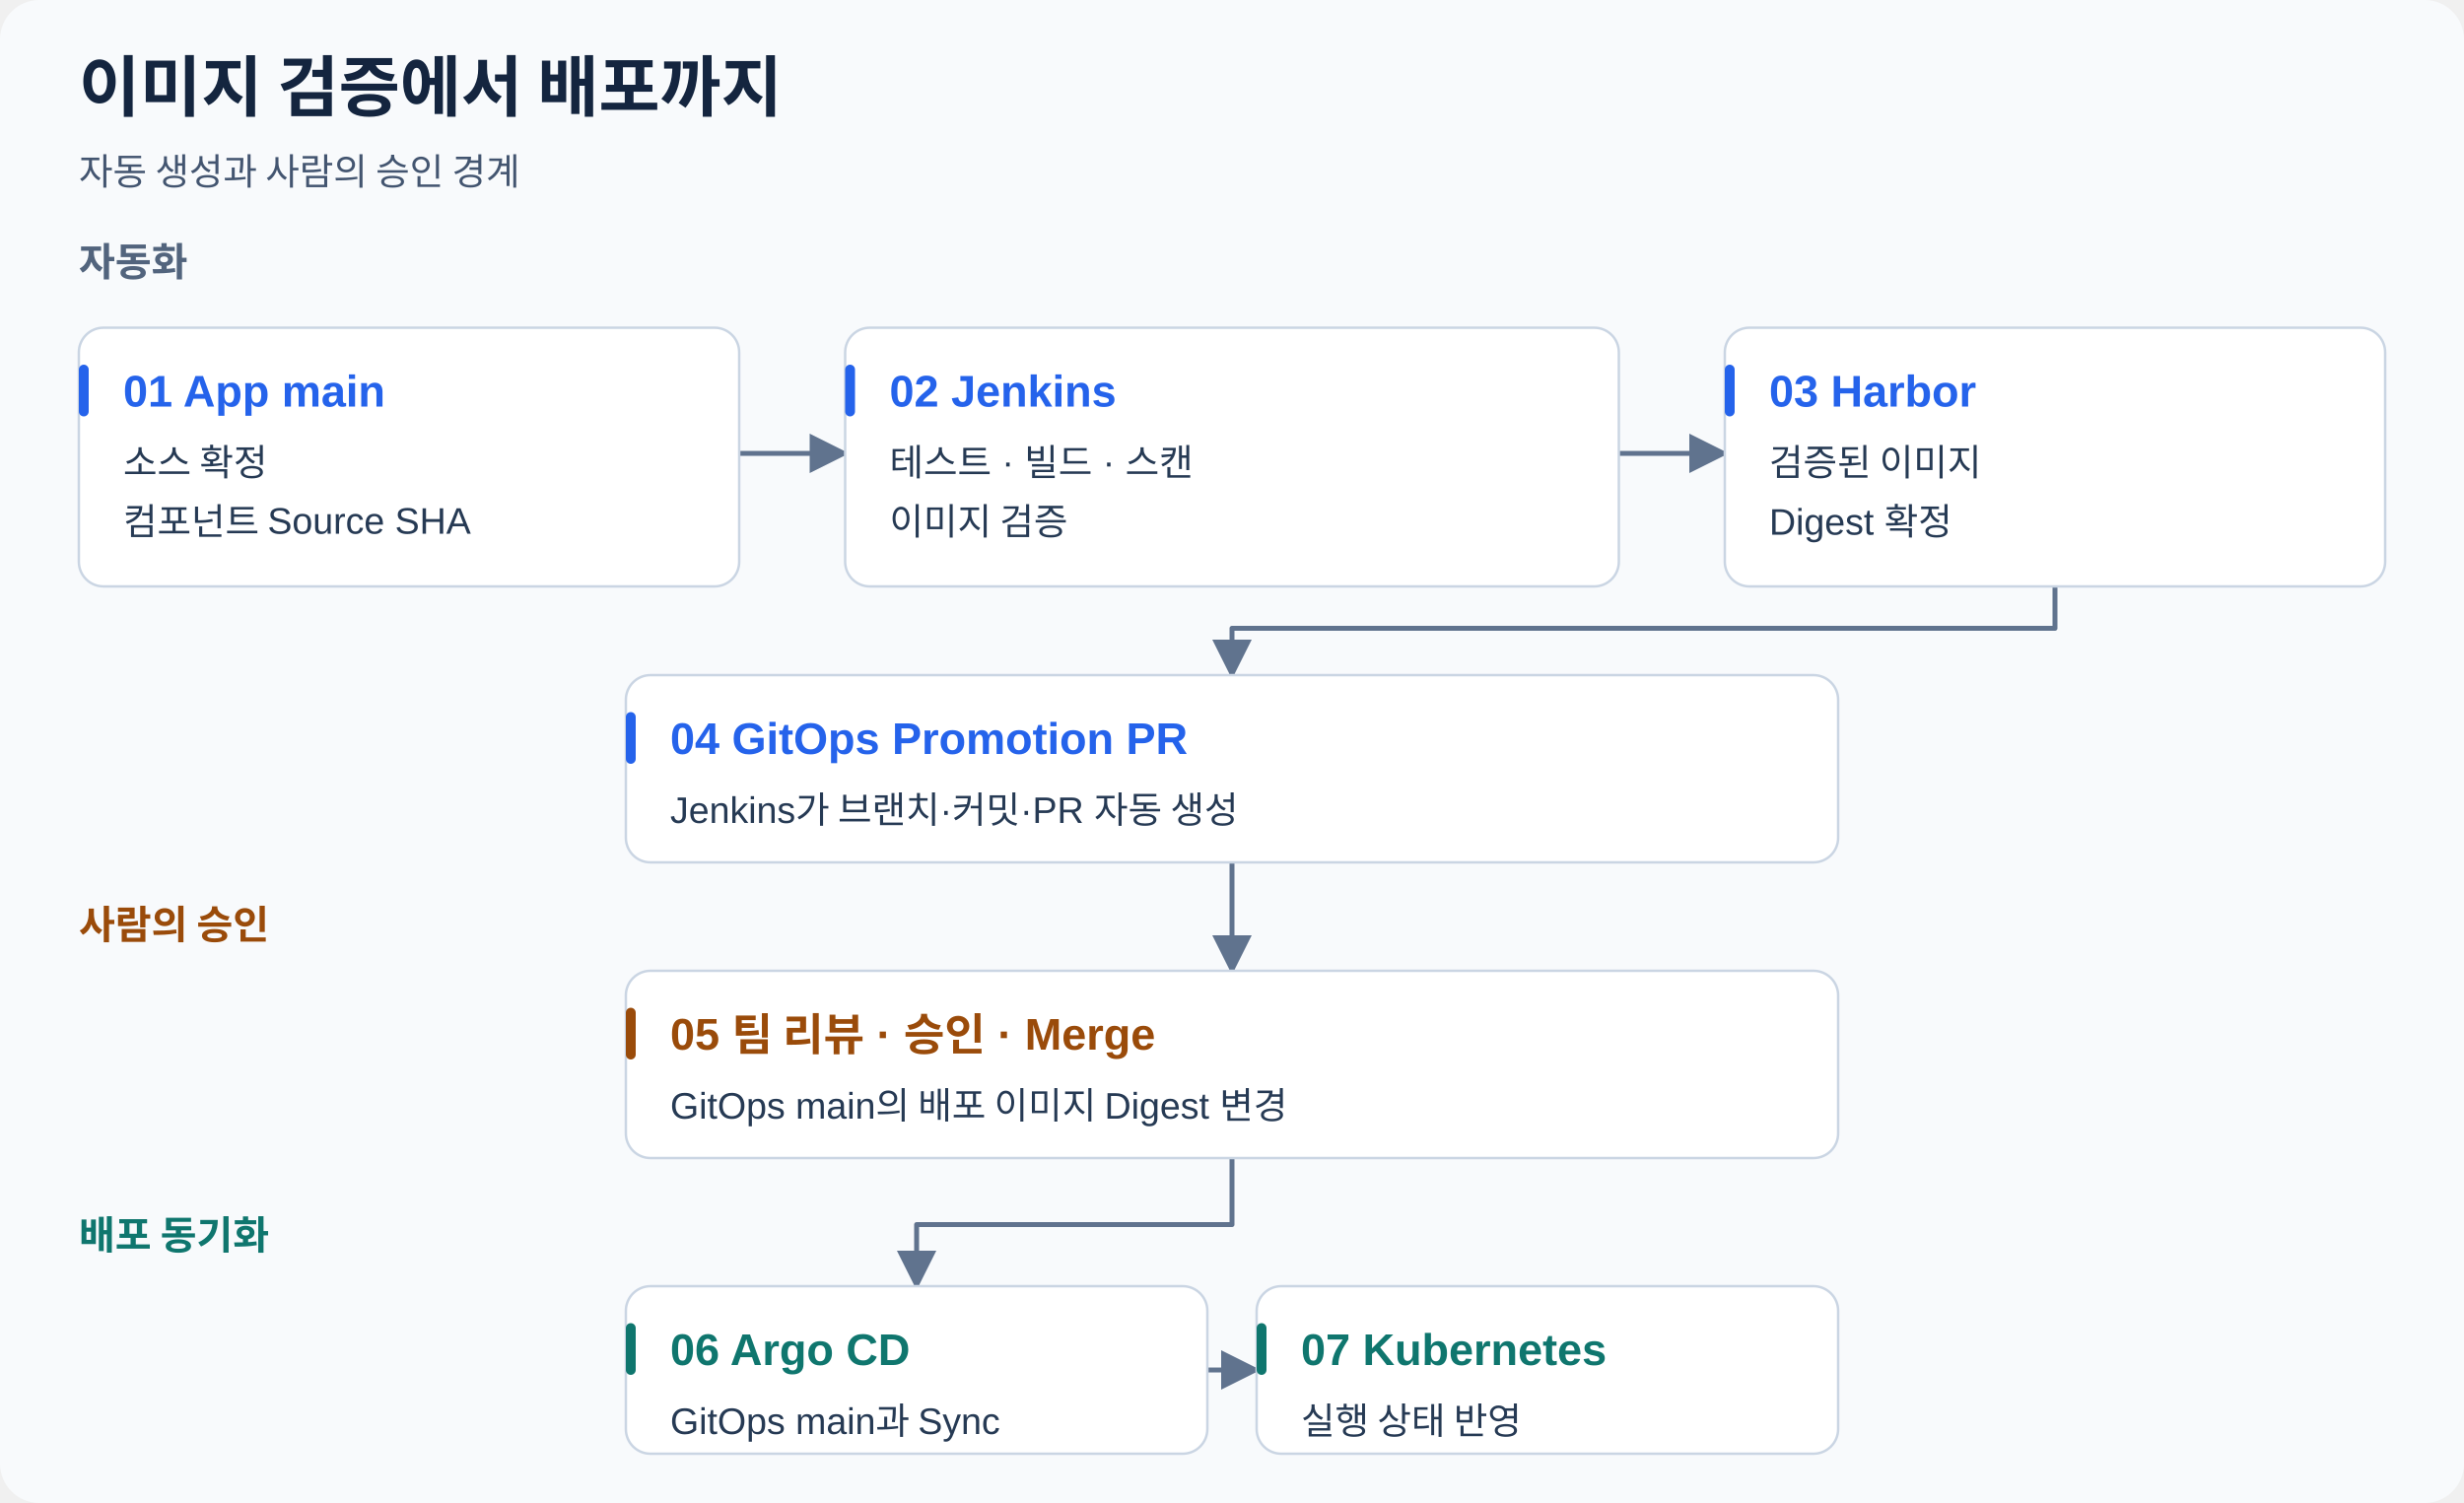
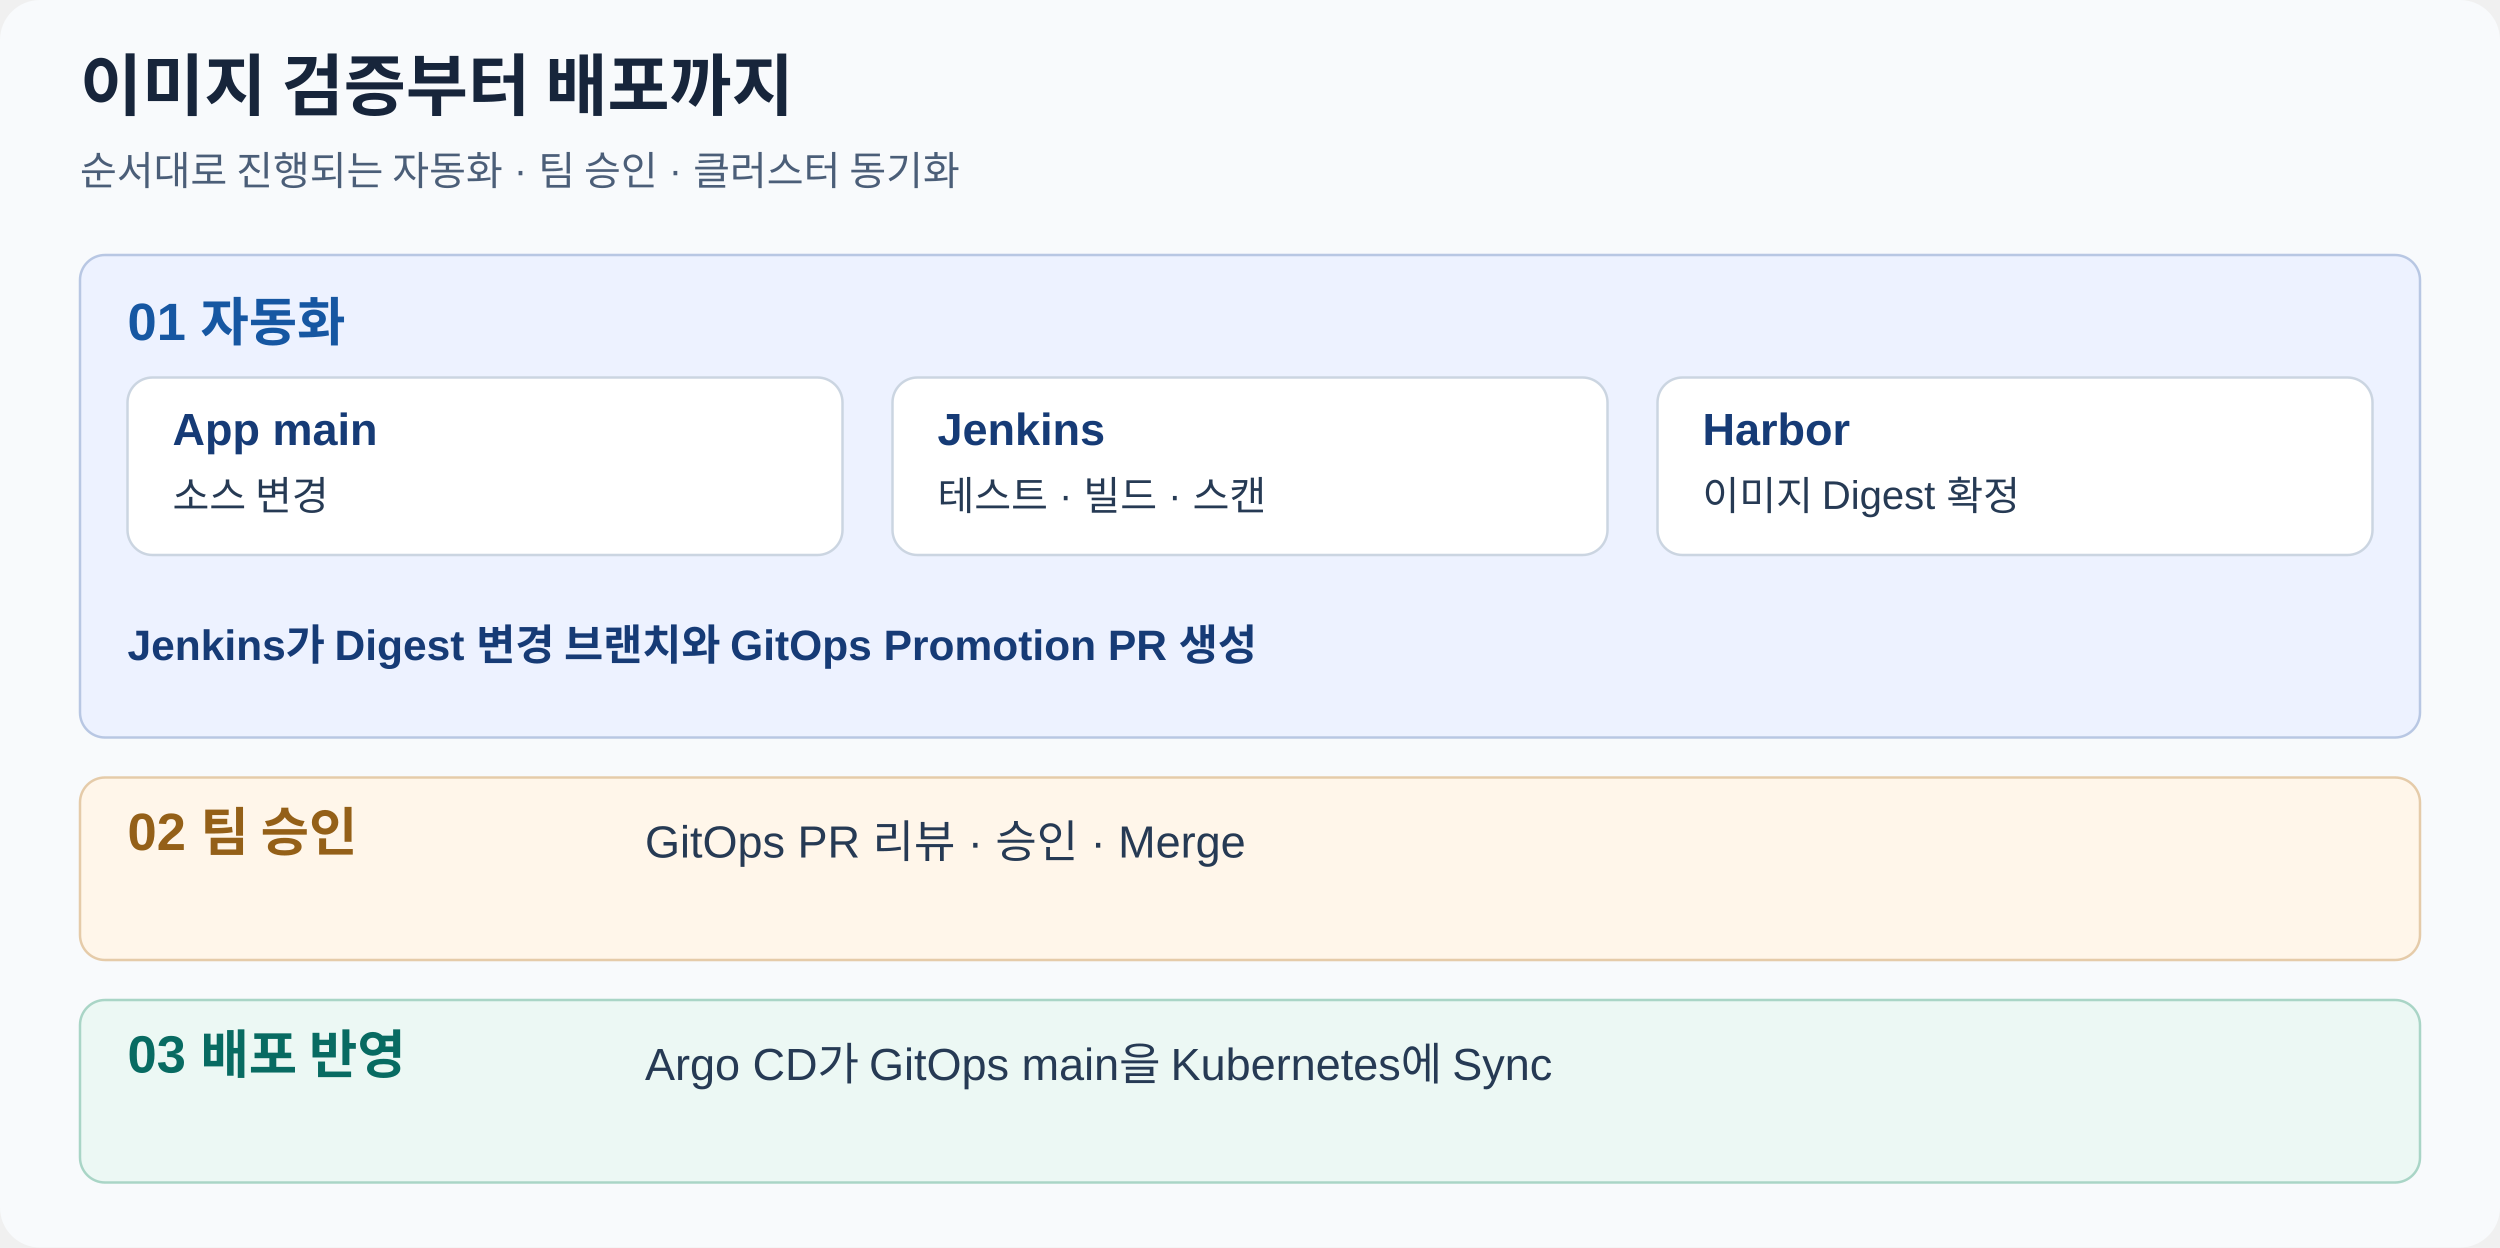
- <svg xmlns="http://www.w3.org/2000/svg" width="1000" height="610" viewBox="0 0 1000 610" role="img" aria-labelledby="title desc">
-   <defs>
-     <marker id="arrow" viewBox="0 0 10 10" refX="9" refY="5" markerWidth="8" markerHeight="8" orient="auto-start-reverse">
-       <path d="M 0 0 L 10 5 L 0 10 z" fill="#60738e" />
-     </marker>
-   </defs>
-   <rect width="1000" height="610" rx="16" fill="#f8fafc" />
-   <text x="32" y="45" font-family="Arial,'Noto Sans CJK KR','Malgun Gothic',sans-serif" font-size="27" font-weight="700" fill="#14253f">이미지 검증에서 배포까지</text>
-   <text x="32" y="75" font-family="Arial,'Noto Sans CJK KR','Malgun Gothic',sans-serif" font-size="15" font-weight="400" fill="#435570">자동 생성과 사람의 승인 경계</text>
-   <path d="M 300 184 H 343" fill="none" stroke="#60738e" stroke-width="2" stroke-linejoin="round" stroke-linecap="round" marker-end="url(#arrow)" />
-   <path d="M 657 184 H 700" fill="none" stroke="#60738e" stroke-width="2" stroke-linejoin="round" stroke-linecap="round" marker-end="url(#arrow)" />
-   <path d="M 834 238 V 255 H 500 V 274" fill="none" stroke="#60738e" stroke-width="2" stroke-linejoin="round" stroke-linecap="round" marker-end="url(#arrow)" />
-   <path d="M 500 350 V 394" fill="none" stroke="#60738e" stroke-width="2" stroke-linejoin="round" stroke-linecap="round" marker-end="url(#arrow)" />
-   <path d="M 500 470 V 497 H 372 V 522" fill="none" stroke="#60738e" stroke-width="2" stroke-linejoin="round" stroke-linecap="round" marker-end="url(#arrow)" />
-   <path d="M 490 556 H 510" fill="none" stroke="#60738e" stroke-width="2" stroke-linejoin="round" stroke-linecap="round" marker-end="url(#arrow)" />
-   <text x="32" y="112" font-family="Arial,'Noto Sans CJK KR','Malgun Gothic',sans-serif" font-size="16" font-weight="700" fill="#52647d">자동화</text>
-   <rect x="32" y="133" width="268" height="105" rx="10" fill="#ffffff" stroke="#cad5e3" />
-   <rect x="32" y="148" width="4" height="21" rx="2" fill="#2563eb" />
-   <text x="50" y="165" font-family="Arial,'Noto Sans CJK KR','Malgun Gothic',sans-serif" font-size="18" font-weight="700" fill="#2563eb">01 App main</text>
-   <text x="50" y="193" font-family="Arial,'Noto Sans CJK KR','Malgun Gothic',sans-serif" font-size="15" font-weight="400" fill="#263a54">소스 확정</text>
-   <text x="50" y="217" font-family="Arial,'Noto Sans CJK KR','Malgun Gothic',sans-serif" font-size="15" font-weight="400" fill="#263a54">컴포넌트 Source SHA</text>
-   <rect x="343" y="133" width="314" height="105" rx="10" fill="#ffffff" stroke="#cad5e3" />
-   <rect x="343" y="148" width="4" height="21" rx="2" fill="#2563eb" />
-   <text x="361" y="165" font-family="Arial,'Noto Sans CJK KR','Malgun Gothic',sans-serif" font-size="18" font-weight="700" fill="#2563eb">02 Jenkins</text>
-   <text x="361" y="193" font-family="Arial,'Noto Sans CJK KR','Malgun Gothic',sans-serif" font-size="15" font-weight="400" fill="#263a54">테스트 · 빌드 · 스캔</text>
-   <text x="361" y="217" font-family="Arial,'Noto Sans CJK KR','Malgun Gothic',sans-serif" font-size="15" font-weight="400" fill="#263a54">이미지 검증</text>
-   <rect x="700" y="133" width="268" height="105" rx="10" fill="#ffffff" stroke="#cad5e3" />
-   <rect x="700" y="148" width="4" height="21" rx="2" fill="#2563eb" />
-   <text x="718" y="165" font-family="Arial,'Noto Sans CJK KR','Malgun Gothic',sans-serif" font-size="18" font-weight="700" fill="#2563eb">03 Harbor</text>
-   <text x="718" y="193" font-family="Arial,'Noto Sans CJK KR','Malgun Gothic',sans-serif" font-size="15" font-weight="400" fill="#263a54">검증된 이미지</text>
-   <text x="718" y="217" font-family="Arial,'Noto Sans CJK KR','Malgun Gothic',sans-serif" font-size="15" font-weight="400" fill="#263a54">Digest 확정</text>
-   <rect x="254" y="274" width="492" height="76" rx="10" fill="#ffffff" stroke="#cad5e3" />
-   <rect x="254" y="289" width="4" height="21" rx="2" fill="#2563eb" />
-   <text x="272" y="306" font-family="Arial,'Noto Sans CJK KR','Malgun Gothic',sans-serif" font-size="18" font-weight="700" fill="#2563eb">04 GitOps Promotion PR</text>
-   <text x="272" y="334" font-family="Arial,'Noto Sans CJK KR','Malgun Gothic',sans-serif" font-size="15" font-weight="400" fill="#263a54">Jenkins가 브랜치·커밋·PR 자동 생성</text>
-   <text x="32" y="381" font-family="Arial,'Noto Sans CJK KR','Malgun Gothic',sans-serif" font-size="16" font-weight="700" fill="#9a4b0a">사람의 승인</text>
-   <rect x="254" y="394" width="492" height="76" rx="10" fill="#ffffff" stroke="#cad5e3" />
-   <rect x="254" y="409" width="4" height="21" rx="2" fill="#9a4b0a" />
-   <text x="272" y="426" font-family="Arial,'Noto Sans CJK KR','Malgun Gothic',sans-serif" font-size="18" font-weight="700" fill="#9a4b0a">05 팀 리뷰 · 승인 · Merge</text>
-   <text x="272" y="454" font-family="Arial,'Noto Sans CJK KR','Malgun Gothic',sans-serif" font-size="15" font-weight="400" fill="#263a54">GitOps main의 배포 이미지 Digest 변경</text>
-   <text x="32" y="507" font-family="Arial,'Noto Sans CJK KR','Malgun Gothic',sans-serif" font-size="16" font-weight="700" fill="#0f766e">배포 동기화</text>
-   <rect x="254" y="522" width="236" height="68" rx="10" fill="#ffffff" stroke="#cad5e3" />
-   <rect x="254" y="537" width="4" height="21" rx="2" fill="#0f766e" />
-   <text x="272" y="554" font-family="Arial,'Noto Sans CJK KR','Malgun Gothic',sans-serif" font-size="18" font-weight="700" fill="#0f766e">06 Argo CD</text>
-   <text x="272" y="582" font-family="Arial,'Noto Sans CJK KR','Malgun Gothic',sans-serif" font-size="15" font-weight="400" fill="#263a54">GitOps main과 Sync</text>
-   <rect x="510" y="522" width="236" height="68" rx="10" fill="#ffffff" stroke="#cad5e3" />
-   <rect x="510" y="537" width="4" height="21" rx="2" fill="#0f766e" />
-   <text x="528" y="554" font-family="Arial,'Noto Sans CJK KR','Malgun Gothic',sans-serif" font-size="18" font-weight="700" fill="#0f766e">07 Kubernetes</text>
-   <text x="528" y="582" font-family="Arial,'Noto Sans CJK KR','Malgun Gothic',sans-serif" font-size="15" font-weight="400" fill="#263a54">실행 상태 반영</text>
+ <svg xmlns="http://www.w3.org/2000/svg" width="1000" height="499" viewBox="0 0 1000 499" role="img" aria-labelledby="title desc">
+   <rect width="1000" height="499" rx="16" fill="#f8fafc" />
+   <text x="32" y="44" font-family="Arial,'Noto Sans CJK KR','Malgun Gothic',sans-serif" font-size="27" font-weight="700" fill="#17253b">이미지 검증부터 배포까지</text>
+   <text x="32" y="74" font-family="Arial,'Noto Sans CJK KR','Malgun Gothic',sans-serif" font-size="16" font-weight="400" fill="#4b5e78">순서대로 진행되는 자동화 · 팀 승인 · 클러스터 동기화</text>
+   <rect x="32" y="102" width="936" height="193" rx="10" fill="#edf2ff" stroke="#b8c7e3" />
+   <text x="51" y="136" font-family="Arial,'Noto Sans CJK KR','Malgun Gothic',sans-serif" font-size="21" font-weight="700" fill="#1657a2">01  자동화</text>
+   <rect x="51" y="151" width="286" height="71" rx="10" fill="#fff" stroke="#cbd5e1" />
+   <text x="69" y="178" font-family="Arial,'Noto Sans CJK KR','Malgun Gothic',sans-serif" font-size="18" font-weight="700" fill="#163b76">App main</text>
+   <text x="69" y="204" font-family="Arial,'Noto Sans CJK KR','Malgun Gothic',sans-serif" font-size="16" font-weight="400" fill="#263a54">소스 변경</text>
+   <rect x="357" y="151" width="286" height="71" rx="10" fill="#fff" stroke="#cbd5e1" />
+   <text x="375" y="178" font-family="Arial,'Noto Sans CJK KR','Malgun Gothic',sans-serif" font-size="18" font-weight="700" fill="#163b76">Jenkins</text>
+   <text x="375" y="204" font-family="Arial,'Noto Sans CJK KR','Malgun Gothic',sans-serif" font-size="16" font-weight="400" fill="#263a54">테스트 · 빌드 · 스캔</text>
+   <rect x="663" y="151" width="286" height="71" rx="10" fill="#fff" stroke="#cbd5e1" />
+   <text x="681" y="178" font-family="Arial,'Noto Sans CJK KR','Malgun Gothic',sans-serif" font-size="18" font-weight="700" fill="#163b76">Harbor</text>
+   <text x="681" y="204" font-family="Arial,'Noto Sans CJK KR','Malgun Gothic',sans-serif" font-size="16" font-weight="400" fill="#263a54">이미지 Digest 확정</text>
+   <text x="51" y="264" font-family="Arial,'Noto Sans CJK KR','Malgun Gothic',sans-serif" font-size="17" font-weight="700" fill="#163b76">Jenkins가 Digest 변경 브랜치와 GitOps Promotion PR 생성</text>
+   <rect x="32" y="311" width="936" height="73" rx="10" fill="#fff6ea" stroke="#e5cba9" />
+   <text x="51" y="340" font-family="Arial,'Noto Sans CJK KR','Malgun Gothic',sans-serif" font-size="21" font-weight="700" fill="#946018">02  팀 승인</text>
+   <text x="258" y="343" font-family="Arial,'Noto Sans CJK KR','Malgun Gothic',sans-serif" font-size="18" font-weight="400" fill="#263a54">GitOps PR 리뷰 · 승인 · Merge</text>
+   <rect x="32" y="400" width="936" height="73" rx="10" fill="#ecf8f4" stroke="#a9d5c6" />
+   <text x="51" y="429" font-family="Arial,'Noto Sans CJK KR','Malgun Gothic',sans-serif" font-size="21" font-weight="700" fill="#086b62">03  배포 반영</text>
+   <text x="258" y="432" font-family="Arial,'Noto Sans CJK KR','Malgun Gothic',sans-serif" font-size="18" font-weight="400" fill="#263a54">Argo CD가 GitOps main을 Kubernetes에 Sync</text>
</svg>
